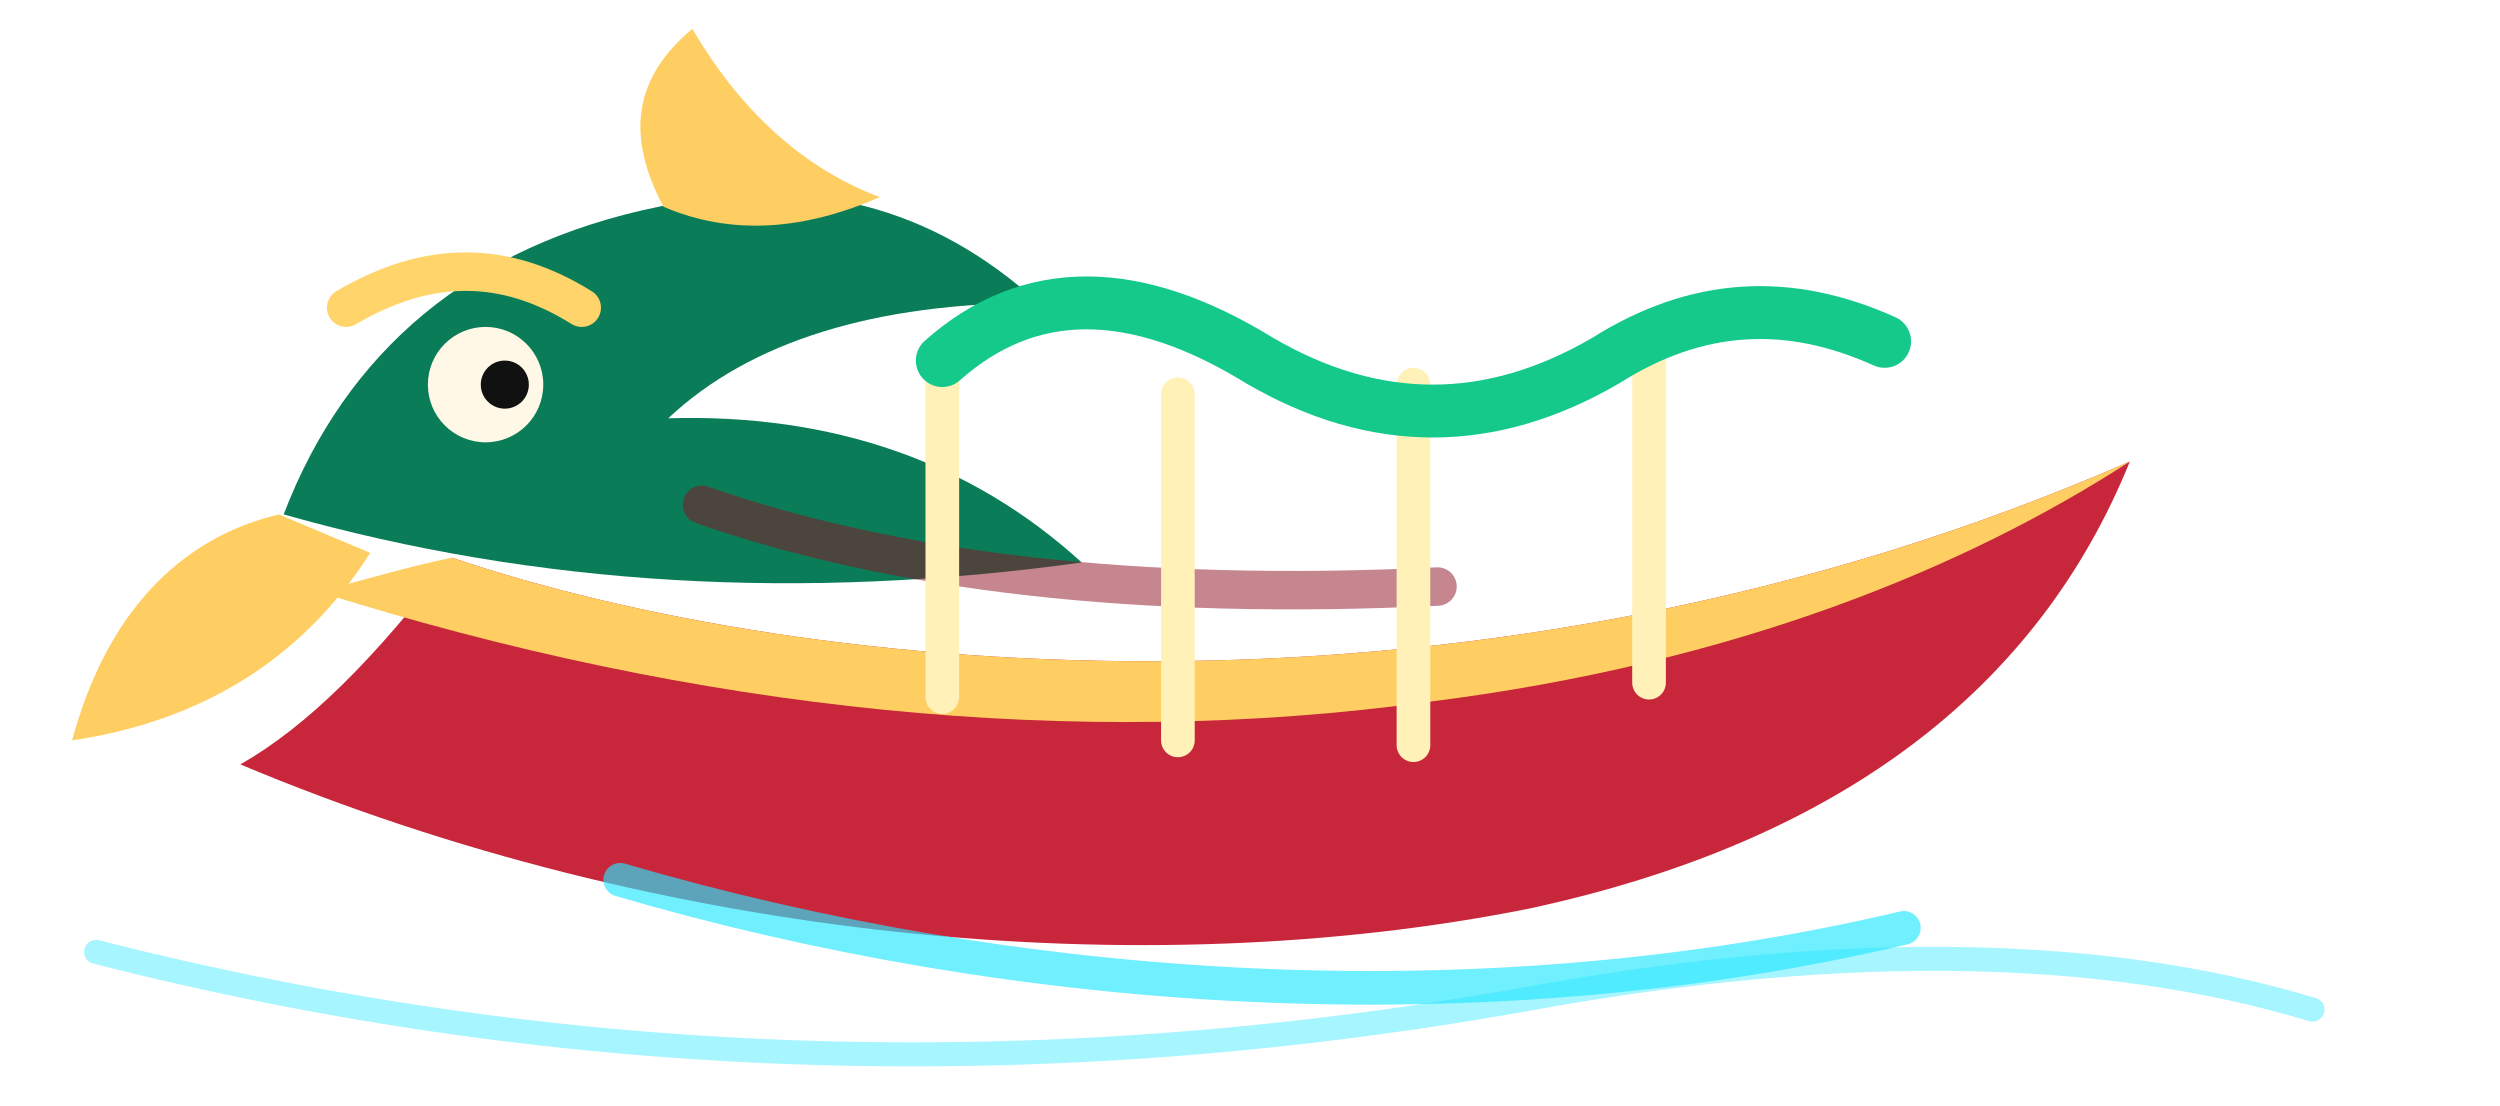
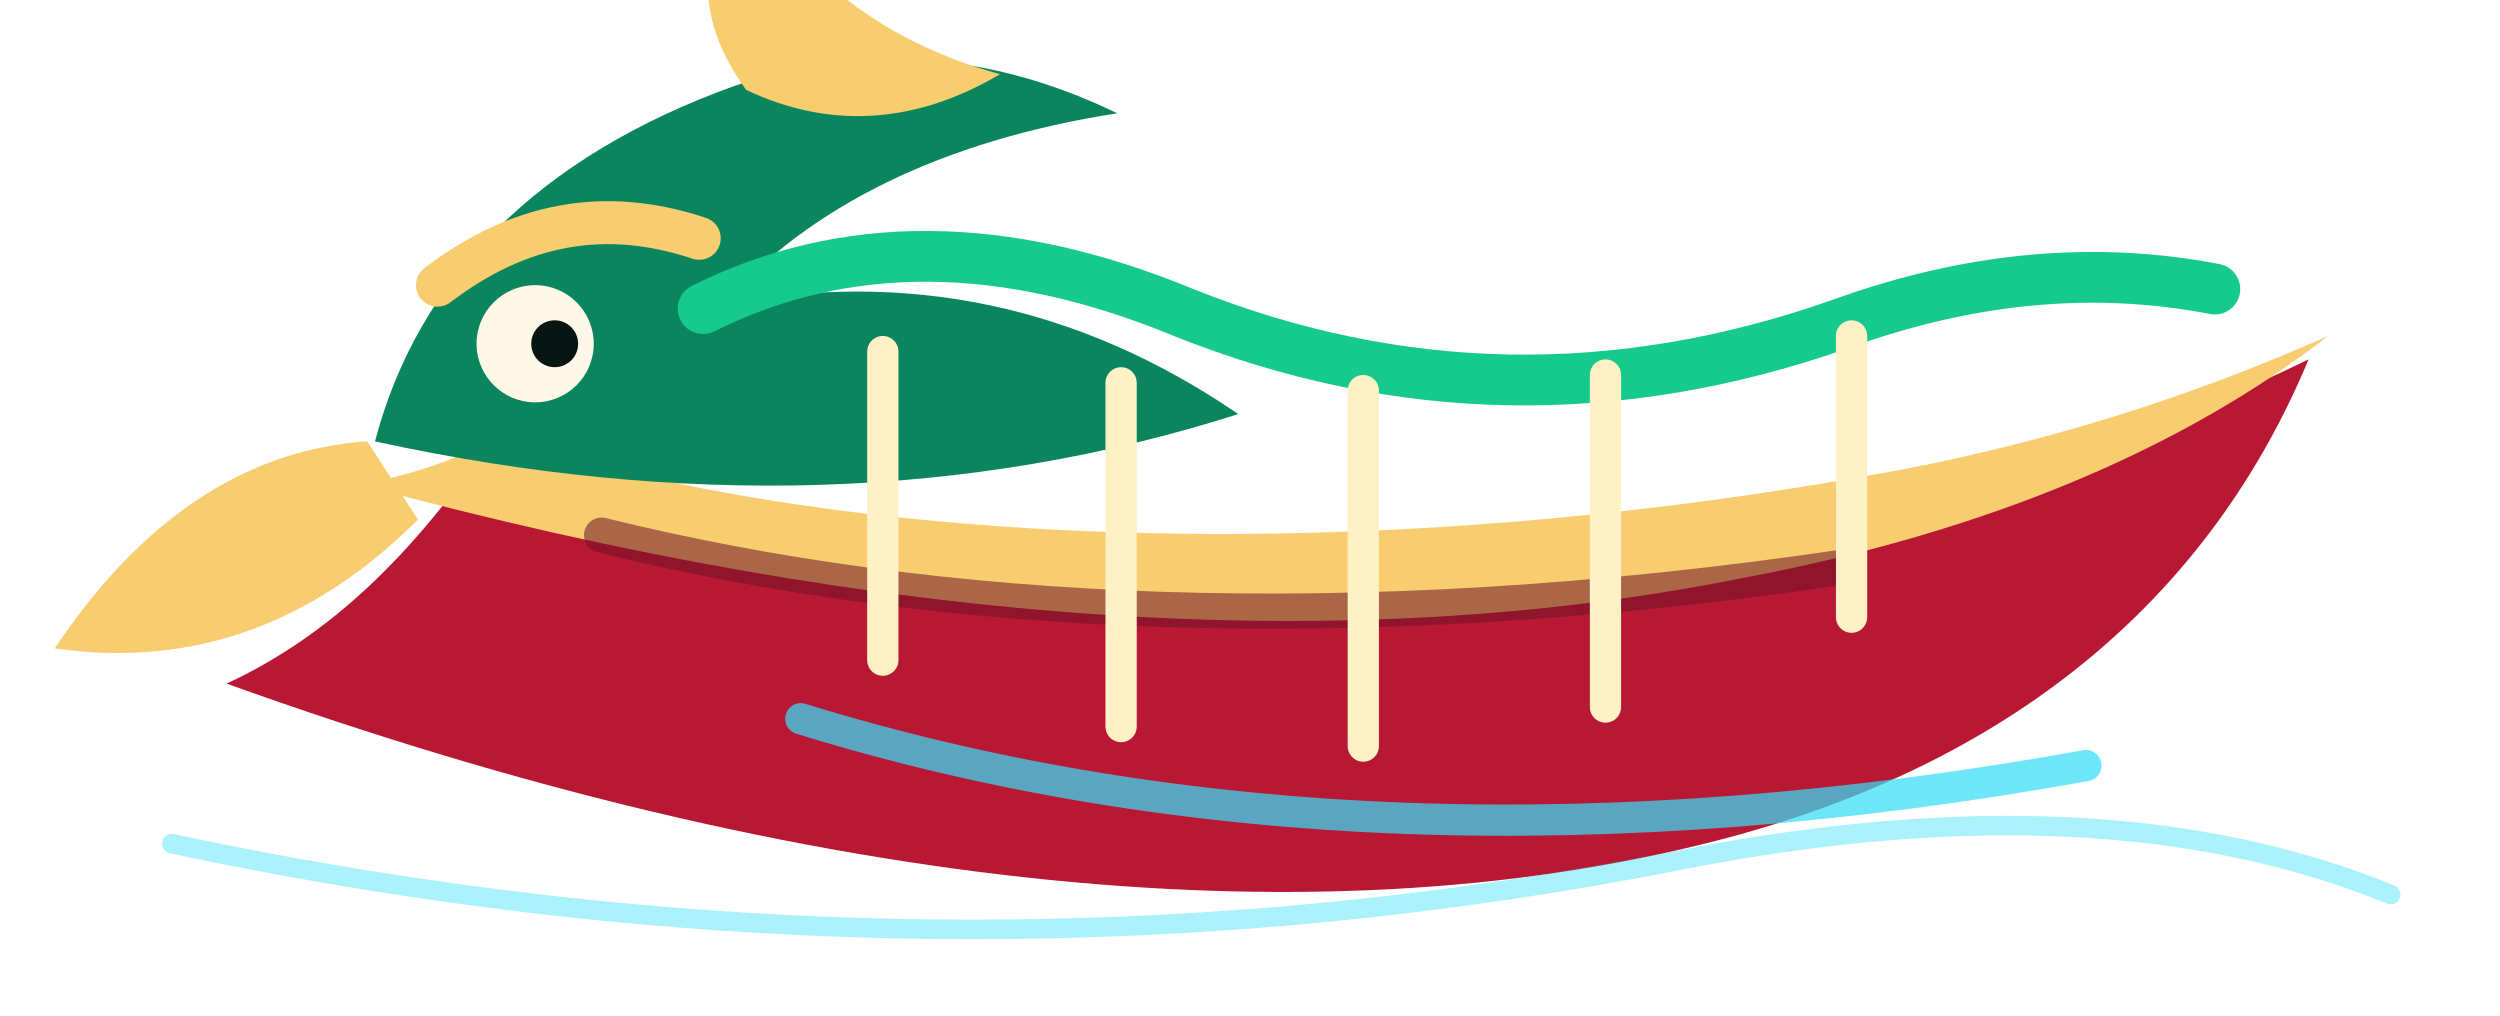
- <svg xmlns="http://www.w3.org/2000/svg" width="520" height="230" viewBox="0 0 520 230" fill="none">
-   <path d="M94 116c74 25 214 39 349-20-19 47-60 79-125 93-80 16-180 7-268-30 14-8 28-22 44-43Z" fill="#C8273B" />
-   <path d="M94 116c74 25 214 39 349-20-34 22-82 42-146 50-73 10-152 2-231-23 9-2 18-5 28-7Z" fill="#FFCE62" />
-   <path d="M59 107c13-34 39-56 78-64 31-7 57 0 79 20-34 0-60 8-77 24 34-1 63 9 86 30-58 8-113 5-166-10Z" fill="#0A7D58" />
-   <path d="M58 107c-21 5-36 21-43 47 27-4 48-17 62-39l-19-8Z" fill="#FFCE62" />
-   <path d="M138 43c-8-15-6-27 6-37 10 17 23 29 39 35-16 7-31 8-45 2Z" fill="#FFCE62" />
-   <circle cx="101" cy="80" r="12" fill="#FFF8E7" />
-   <circle cx="105" cy="80" r="5" fill="#111" />
-   <path d="M72 64c17-10 33-10 49 0" stroke="#FFD46B" stroke-width="8" stroke-linecap="round" />
-   <path d="M146 105c40 14 91 20 153 17" stroke="#8B0E22" stroke-width="8" stroke-linecap="round" opacity=".5" />
-   <path d="M196 78v67M245 82v72M294 80v75M343 70v72" stroke="#FFF1B8" stroke-width="7" stroke-linecap="round" />
-   <path d="M196 75c18-16 40-16 66 0 24 14 48 14 72 0 19-12 38-13 58-4" stroke="#15C98B" stroke-width="11" stroke-linecap="round" />
-   <path d="M129 183c82 24 178 31 267 10" stroke="#23E6FF" stroke-width="7" stroke-linecap="round" opacity=".65" />
-   <path d="M20 198c98 25 199 28 302 9 63-11 116-10 159 3" stroke="#23E6FF" stroke-width="5" stroke-linecap="round" opacity=".4" />
+ <svg xmlns="http://www.w3.org/2000/svg" width="640" height="260" viewBox="0 0 640 260" fill="none">
+   <path d="M126 112c72 30 202 48 354 18 37-8 74-20 111-38-25 60-74 102-147 122-103 28-236 15-386-39 26-12 48-33 68-63Z" fill="#B91835" />
+   <path d="M128 112c84 27 216 35 360 8 36-7 72-18 108-34-36 28-86 50-150 62-100 20-218 13-354-24 12-2 24-6 36-12Z" fill="#F7CD70" />
+   <path d="M154 137c85 21 191 27 319 8" stroke="#6D1025" stroke-width="9" stroke-linecap="round" opacity=".55" />
+   <path d="M96 113c11-42 42-73 92-91 32-11 65-9 98 7-45 7-79 24-101 49 47-9 91 0 132 28-69 22-143 24-221 7Z" fill="#0B855E" />
+   <path d="M94 113c-31 2-58 20-80 53 35 5 66-6 93-33l-13-20Z" fill="#F7CD70" />
+   <path d="M191 23c-13-18-13-35 0-52 15 24 36 40 65 48-22 13-44 14-65 4Z" fill="#F7CD70" />
+   <path d="M112 73c21-16 43-20 67-12" stroke="#F7CD70" stroke-width="11" stroke-linecap="round" />
+   <circle cx="137" cy="88" r="15" fill="#FFF8E8" />
+   <circle cx="142" cy="88" r="6" fill="#071613" />
+   <path d="M180 79c36-18 77-18 123 1 55 22 111 23 168 3 33-12 65-15 96-9" stroke="#16C98C" stroke-width="13" stroke-linecap="round" />
+   <path d="M226 90v79M287 98v88M349 100v91M411 96v85M474 86v72" stroke="#FFF1C5" stroke-width="8" stroke-linecap="round" />
+   <path d="M205 184c97 30 207 34 329 12" stroke="#35DDF5" stroke-width="8" stroke-linecap="round" opacity=".72" />
+   <path d="M44 216c132 28 261 29 387 4 72-14 132-11 181 9" stroke="#35DDF5" stroke-width="5" stroke-linecap="round" opacity=".42" />
</svg>
